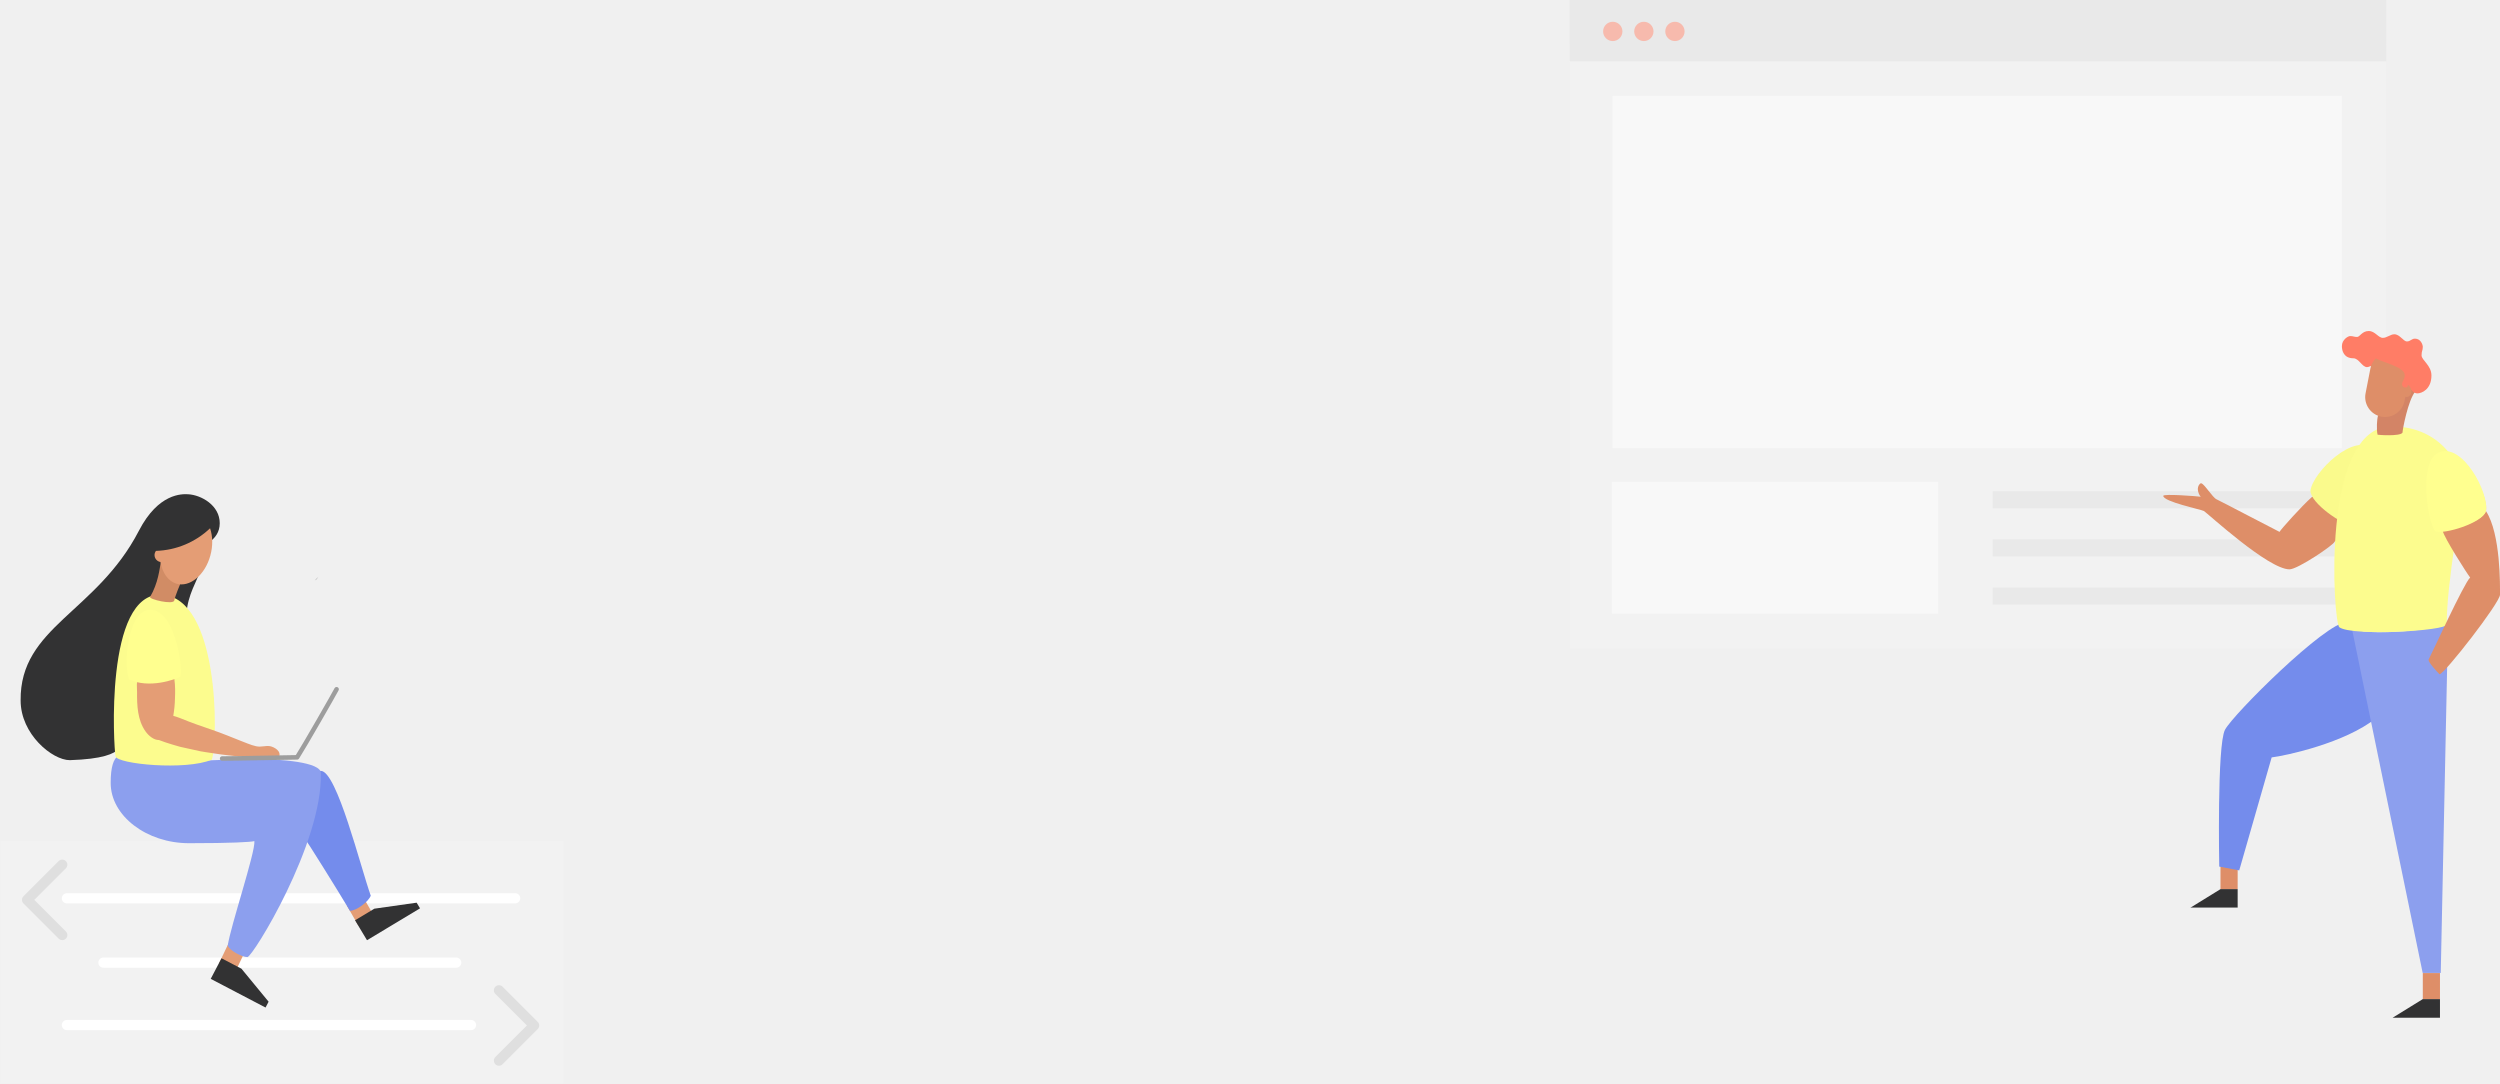
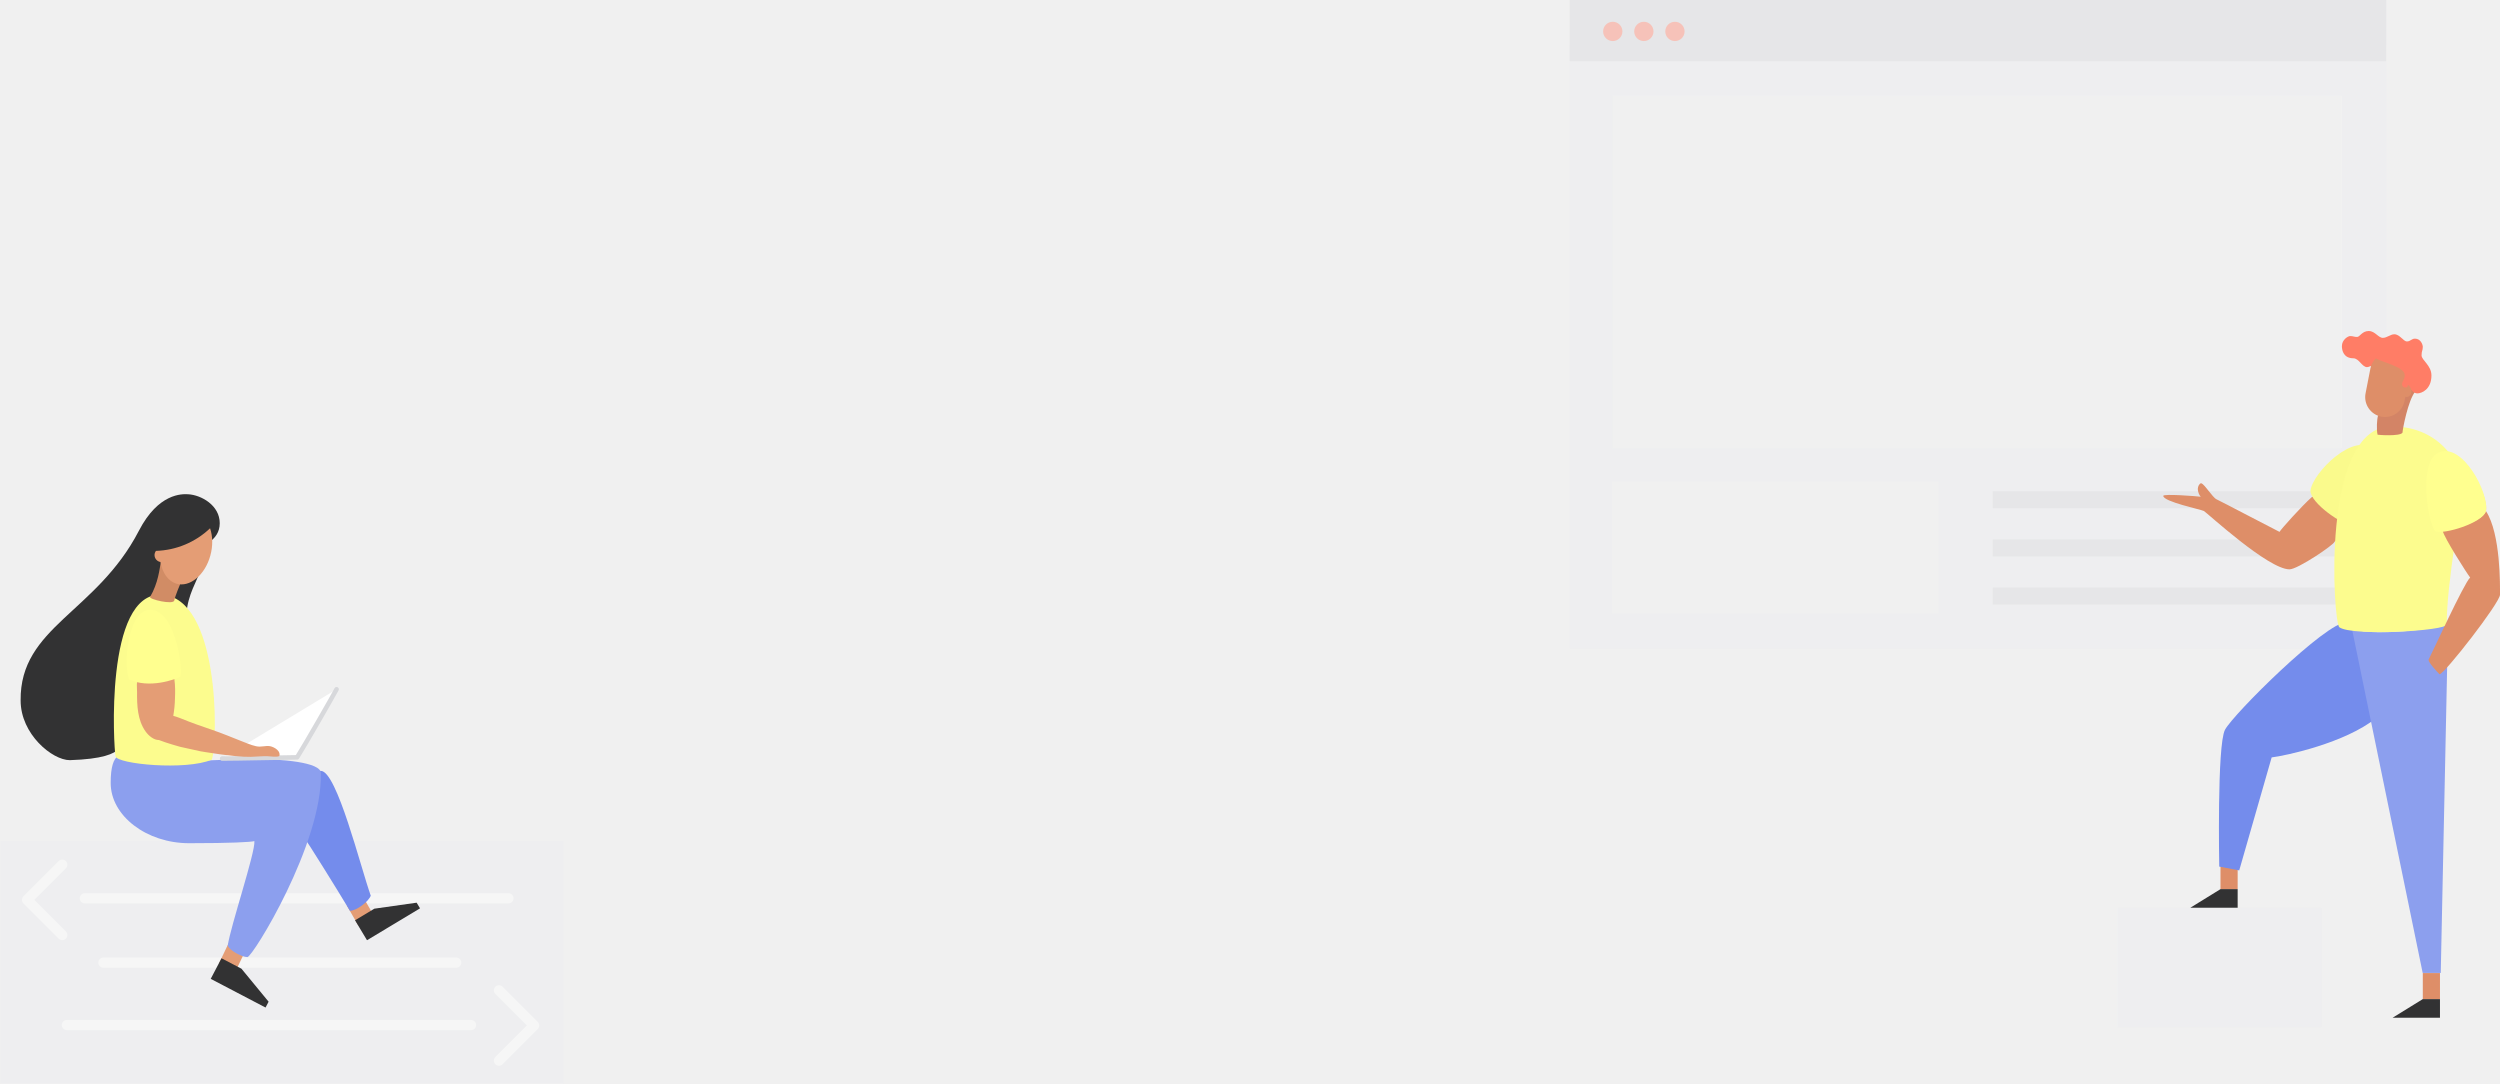
<svg xmlns="http://www.w3.org/2000/svg" viewBox="0 0 1114 483" version="1.1">
-   <g id="Site" stroke="none" stroke-width="1" fill="none" fill-rule="evenodd">
-     <g id="Main-Copy-9" transform="translate(-83, -155)">
-       <g id="coverIllustration" transform="translate(83, 155)">
-         <g id="Background" opacity="0.5" transform="translate(699, 0)" fill-rule="nonzero">
-           <rect id="Rectangle" fill="#F3F3F3" x="0.45" y="20" width="363.85" height="269" />
-           <rect id="Rectangle" fill="#E1E1E1" x="0.45" y="0" width="363.85" height="27.3" />
-           <circle id="Oval" fill="#FD8369" cx="19.65" cy="14" r="4.3" />
-           <circle id="Oval" fill="#FD8369" cx="33.5" cy="14" r="4.3" />
-           <circle id="Oval" fill="#FD8369" cx="47.35" cy="14" r="4.3" />
-           <rect id="Rectangle" fill="#FFFFFF" x="19.25" y="214.7" width="145.45" height="58.8" />
-           <rect id="Rectangle" fill="#FFFFFF" x="19.55" y="42.7" width="325" height="157" />
-           <rect id="Rectangle" fill="#E1E1E1" x="188.95" y="218.9" width="199.7" height="7.6" />
-           <rect id="Rectangle" fill="#E1E1E1" x="188.95" y="240.35" width="199.7" height="7.6" />
-           <rect id="Rectangle" fill="#E1E1E1" x="188.95" y="261.8" width="199.7" height="7.6" />
-         </g>
-         <g id="Foreground" transform="translate(0, 147.5)" fill-rule="nonzero">
-           <rect id="Rectangle" fill="#DE8E68" x="989.45" y="237.1" width="7.65" height="11.6" />
-           <rect id="Rectangle" fill="#DE8E68" x="1079.6" y="286.1" width="7.65" height="11.6" />
-           <path d="M1045.6,129.75 C1036.35,129.75 995.05,170.8 991.45,177.7 C987.85,184.6 988.9,238.65 988.9,238.65 L997.8,240.35 L1012.25,190 C1018.55,189.25 1045.05,183.55 1058.75,172.5 C1072.45,161.4 1057.45,136.65 1057.45,136.65 L1045.6,129.75 Z" id="Path" fill="#748CEC" />
-           <path d="M1030.15,74 C1025.6,78.05 1016.5,88.2 1015.75,89.5 C1013.45,88.4 989.5,75.8 987.7,75 C985.9,74.2 982.1,67.85 980.8,67.85 C980.05,67.85 979.35,69.3 979.35,70.3 C979.35,72 980.15,73.3 980.65,73.85 C978.95,73.6 963.95,72.45 963.95,73.45 C963.95,76.05 980.75,79.5 982.05,80.2 C983.35,80.9 1010.7,106.2 1020.2,106.2 C1023.9,106.2 1040.25,95.1 1040.25,93.9 C1041.8,92.85 1044.2,91.3 1044.2,91.3 L1044.2,82.5 L1038.5,78.35 C1038.5,78.3 1031.05,73.2 1030.15,74 Z" id="Path" fill="#DE8E68" />
-           <path d="M1029.55,71.1 C1030.55,63 1049.2,44.6 1057.75,52.8 C1065.2,59.95 1051.7,85.5 1048.25,86.5 C1044.35,86.9 1029.3,76.6 1029.55,71.1 Z" id="Path" fill="#FAFA8C" />
-           <path d="M1086.45,54.25 C1095.95,50.25 1109.25,72.25 1107.75,80.25 C1107.75,83.75 1088.25,91.25 1085.25,89.25 C1082.25,87.25 1076.95,58.25 1086.45,54.25 Z" id="Path" fill="#FED892" />
-           <path d="M1048.15,133.3 L1079.55,286.05 L1087.6,286.05 L1090.45,149.8 C1090.45,147.45 1090.25,132.65 1090.25,130.75 C1081.15,133.4 1061.75,135.5 1048.15,133.3 Z" id="Path" fill="#8C9FEE" />
-           <polygon id="Path" fill="#323233" points="1079.6 297.7 1087.25 297.7 1087.25 306 1066.15 306" />
-           <polygon id="Path" fill="#323233" points="989.45 248.7 997.1 248.7 997.1 257 976 257" />
-           <rect id="Rectangle" fill="#F0F0F0" x="943.5" y="257" width="91.05" height="53.3" />
-           <path d="M1065.65,42.5 C1089.15,42.5 1097.35,62.05 1097.35,68.4 C1097.35,74.75 1090,113.5 1090.3,130.75 C1090.35,133.6 1048.15,136.15 1042.4,132 C1039.7,130.05 1033.9,42.5 1065.65,42.5 Z" id="Path" fill="#FCFC8E" />
-           <path d="M1107.75,80.25 C1114.4,90.45 1114,113.95 1114,117.5 C1114,121.05 1089.2,152.95 1087.05,152.95 C1085.75,151.65 1082.15,147.7 1082.15,146.5 C1083.3,144.4 1098.05,112.15 1100.7,109.85 C1099.5,108.4 1088.95,91.85 1088.5,89.1 C1097.75,87.55 1106.7,83.65 1107.75,80.25 Z" id="Path" fill="#DE8E68" />
-           <path d="M1107.75,80.25 C1109.25,72.25 1097.1,49.05 1086.45,54.25 C1077.2,58.8 1082.25,87.25 1085.25,89.25 C1088.85,90.8 1106.35,85.55 1107.75,80.25 Z" id="Path" fill="#FFFF8F" />
-           <path d="M1059.65,37.7 C1059.15,39.25 1058.9,44.05 1059.45,46.2 C1059.5,46.3 1069.45,47.05 1070.55,45.3 C1070.6,43.85 1073,30.95 1076.25,26.95 C1076.55,26.5 1075.9,25.25 1075.9,25.25 L1064.35,30.05 L1059.65,37.7" id="Path" fill="#D38466" />
-           <path d="M1074.6,26.35 C1075.35,27.35 1076.3,27.8 1077.15,27.8 C1079.05,27.8 1083.45,26.05 1083.45,19.8 C1083.45,15.3 1079.05,13 1079.05,10.85 C1079.05,8.8 1079.6,8.75 1079.6,7.05 C1079.6,6.2 1078.75,3.4 1076.1,3.4 C1074.6,3.4 1074.05,4.65 1072.55,4.65 C1070.9,4.65 1069.4,1.45 1066.9,1.45 C1065.2,1.45 1063.6,3.05 1061.8,3.05 C1059.75,3.05 1058.35,0 1055.5,0 C1052.55,0 1051.5,2.65 1050.35,2.65 C1048.9,2.65 1048.65,2.25 1047.2,2.25 C1046.3,2.25 1043.55,3.85 1043.55,6.75 C1043.55,8.8 1044.4,12.15 1048.65,12.15 C1051.15,12.15 1052.55,16.1 1054.75,16.1 C1055.6,16.1 1056.35,15.4 1056.55,15.75 C1057.4,17.25 1059.15,21.35 1059.15,21.35 L1067.1,25.8 L1074.6,26.35 Z" id="Path" fill="#FF7D66" />
-           <path d="M1072.85,24.3 C1072.85,25 1072.6,25.15 1071.55,25.15 C1071.05,25.15 1070.35,24.5 1070.35,23.8 C1070.35,22.15 1071.55,21.8 1071.55,19.65 C1071.55,16 1062,14.1 1058.65,12.2 L1058.65,12.2 C1057.45,13.4 1056.6,14.95 1056.25,16.7 L1054.1,27.75 C1053.15,32.55 1056.3,37.2 1061.05,38.15 C1065.8,39.1 1070.5,35.95 1071.45,31.2 L1071.8,29.3 L1071.8,29.3 C1072,29.35 1072.2,29.4 1072.35,29.4 C1073.6,29.4 1074.55,28.25 1074.55,26.85 C1074.65,25.55 1072.85,23.25 1072.85,24.3 Z" id="Path" fill="#DE8E68" />
-         </g>
-         <g id="Left" transform="translate(0, 220)">
-           <g id="Layer_3" transform="translate(9.100001, 0)" fill="#323233" fill-rule="nonzero">
-             <path d="M74.736,0.242 C80.528,0.55 88.816,5.142 88.816,13.146 C88.816,21.151 80.472,24.294 72.975,25.599 C78.061,31.661 80.147,32.834 79.625,35.441 C79.104,38.049 74.41,45.22 74.025,53.435 C73.64,61.649 51.338,106.824 47.103,108.129 C42.868,109.435 51.219,117.789 22.008,118.727 C14.221,118.727 0.091,107.177 0.091,92.127 C-0.259,59.322 33.838,53.095 52.798,16.496 C61.499,-0.305 72.048,0.095 74.736,0.242 Z" id="Path" />
-           </g>
-           <polygon id="Path" fill="#F3F3F3" fill-rule="nonzero" opacity="0.5" points="0.284 154.749 251.234 154.749 251.234 262.703 0.284 262.703" />
-           <line x1="29.813" y1="180.282" x2="229.551" y2="180.282" id="Path" stroke="#FFFFFF" stroke-width="4.543" stroke-linecap="round" stroke-linejoin="round" />
-           <polygon id="Path" fill="#E49D75" fill-rule="nonzero" points="154.672 183.729 161.753 179.641 166.768 188.335 159.688 192.42" />
-           <line x1="46.085" y1="208.95" x2="203.284" y2="208.95" id="Path" stroke="#FFFFFF" stroke-width="4.543" stroke-linecap="round" stroke-linejoin="round" />
-           <polygon id="Path" fill="#E49D75" fill-rule="nonzero" points="101.934 200.155 109.309 203.7 105 212.734 97.622 209.209" />
-           <path d="M142.947,123.498 C150.122,123.498 160.675,166.495 165.211,179.102 C164.262,181.741 158.879,185.85 155.925,185.85 C150.227,176.302 137.463,155.834 135.195,152.67 C133.378,150.15 135.772,123.498 142.947,123.498 Z" id="Path" fill="#748CEC" fill-rule="nonzero" />
-           <path d="M140.242,38.651 C141.467,37.884 140.889,38.399 141.855,36.985" id="Path" fill="#000000" fill-rule="nonzero" opacity="0.27" />
-           <path d="M60.662,115.598 C54.443,115.598 49.319,114.258 49.319,128.898 C49.319,143.539 65.3,155.733 84.266,155.733 C103.233,155.733 111.626,155.229 113.355,154.809 C113.866,159.649 102.687,192.819 101.486,201.359 C102.344,203.641 107.891,206.483 110.236,206.483 C112.581,206.483 143.78,155.806 142.968,124.492 C143.077,119.592 125.052,118.237 113.663,118.237 C102.274,118.237 78.033,119.55 74.967,119.55" id="Path" fill="#8C9FEE" fill-rule="nonzero" />
-           <path d="M51.489,117.037 C50.698,113.778 46.435,43.754 72.009,45.003 C97.584,46.253 97.321,108.654 94.409,118.503 C82.737,123.445 52.322,120.477 51.489,117.037 Z" id="Path" fill="#FCFC8E" fill-rule="nonzero" />
-           <path d="M80.637,39.449 C80.234,40.404 78.064,45.493 77.662,47.572 C77.259,49.651 66.266,47.023 66.882,45.983 C70.522,39.837 71.117,33.383 71.708,30.153 C72.251,27.199 83.3,33.121 80.637,39.449 Z" id="Path" fill="#D18C65" fill-rule="nonzero" />
-           <path d="M77.48,80.588 L61.702,82.268 C60.627,83.591 61.093,86.72 61.075,88.33 C61.005,94.28 61.271,100.93 64.869,105.942 C66.269,107.891 68.562,109.792 70.819,109.76 C74.354,111.16 80.252,112.774 80.252,112.774 L89.201,114.748 C89.201,114.748 104.3,117.425 111.755,117.25 C114.237,117.187 116.76,116.9 119.238,116.97 C120.677,117.009 122.959,117.457 124.303,116.97 C124.695,116.827 124.6,115.962 124.506,115.623 C124.184,114.436 123.05,113.603 122.007,113.085 C119.585,111.881 118.213,112.644 115.728,112.686 C113.694,112.721 111.269,111.685 107.741,110.303 C103.579,108.672 98.833,106.68 94.591,105.252 C89.758,103.625 84.826,101.868 80.108,99.936 C79.177,99.554 78.187,99.278 77.21,98.973 C77.656,96.429 77.909,93.855 77.966,91.273 C78.075,88.473 78.12,85.533 77.711,82.775 C77.606,82.065 77.777,81.246 77.48,80.588 Z" id="Path" fill="#E49D75" fill-rule="nonzero" />
-           <path d="M57.502,82.702 C54.817,75.569 57.152,53.274 65.867,51.814 C77.991,50.015 81.617,78.183 80.416,81.477 C78.271,82.765 66.252,87.024 57.502,82.702 Z" id="Path" fill="#FFFF8F" fill-rule="nonzero" />
-           <path d="M93.604,15.4 C87.088,21.614 78.506,25.202 69.507,25.473 C69.087,26.002 68.858,26.657 68.856,27.332 C68.863,28.888 70.007,30.206 71.547,30.433 C72.328,35.203 74.851,38.941 78.568,40.072 C84.518,41.885 91.312,36.302 93.72,27.601 C94.938,23.205 94.801,18.862 93.604,15.4 Z" id="Path" fill="#E49D75" fill-rule="nonzero" />
-           <path d="M102.876,117.716 C109.176,117.716 131.926,117.534 136.101,117.534" id="Path" fill="#FFC88E" fill-rule="nonzero" />
-           <path d="M98.984,118.01 C105.634,118.01 128.587,117.467 132.395,117.467 C135.349,112.917 149.069,88.949 149.975,87.136" id="Path" stroke="#9D9D9D" stroke-width="2.027" stroke-linecap="round" stroke-linejoin="round" />
-           <polygon id="Path" fill="#323233" fill-rule="nonzero" points="98.7 207.001 93.898 216.178 118.328 228.96 119.69 226.359 107.594 211.659" />
-           <polygon id="Path" fill="#323233" fill-rule="nonzero" points="158.2 190.085 163.538 198.961 187.166 184.755 185.654 182.238 166.803 184.912" />
-           <polyline id="Path" stroke="#DFDFDF" stroke-width="4.543" stroke-linecap="round" stroke-linejoin="round" points="27.741 196.644 12.072 180.978 27.741 165.309" />
-           <polyline id="Path" stroke="#DFDFDF" stroke-width="4.543" stroke-linecap="round" stroke-linejoin="round" points="222.338 252.616 238 236.95 222.334 221.284" />
-           <line x1="29.813" y1="236.758" x2="209.885" y2="236.758" id="Path" stroke="#FFFFFF" stroke-width="4.543" stroke-linecap="round" stroke-linejoin="round" />
-         </g>
-       </g>
-     </g>
+   <g id="Background" opacity="0.4">
+     <path d="M1063.3,20 L1063.3,289 L699.45,289 L699.45,20 L1063.3,20 Z M863.7,214.7 L718.25,214.7 L718.25,273.5 L863.7,273.5 L863.7,214.7 Z M1043.55,42.7 L718.55,42.7 L718.55,199.7 L1043.55,199.7 L1043.55,42.7 Z" id="Combined-Shape" fill="#EBECF0" fill-rule="nonzero" />
+     <rect id="Rectangle" fill="#D7D8DB" fill-rule="nonzero" x="699.45" y="0" width="363.85" height="27.3" />
+     <path d="M718.65,9.7 C721.025,9.7 722.95,11.625 722.95,14 C722.95,16.375 721.025,18.3 718.65,18.3 C716.275,18.3 714.35,16.375 714.35,14 C714.35,11.625 716.275,9.7 718.65,9.7 Z M732.5,9.7 C734.875,9.7 736.8,11.625 736.8,14 C736.8,16.375 734.875,18.3 732.5,18.3 C730.125,18.3 728.2,16.375 728.2,14 C728.2,11.625 730.125,9.7 732.5,9.7 Z M746.35,9.7 C748.725,9.7 750.65,11.625 750.65,14 C750.65,16.375 748.725,18.3 746.35,18.3 C743.975,18.3 742.05,16.375 742.05,14 C742.05,11.625 743.975,9.7 746.35,9.7 Z" id="Combined-Shape" fill="#FF7D66" fill-rule="nonzero" />
+     <path d="M1087.65,261.8 L1087.65,269.4 L887.95,269.4 L887.95,261.8 L1087.65,261.8 Z M1087.65,240.35 L1087.65,247.95 L887.95,247.95 L887.95,240.35 L1087.65,240.35 Z M1087.65,218.9 L1087.65,226.5 L887.95,226.5 L887.95,218.9 L1087.65,218.9 Z" id="Combined-Shape" fill="#D7D8DB" fill-rule="nonzero" />
+     <polygon id="Path" fill="#EBECF0" fill-rule="nonzero" points="0.284 374.749 251.234 374.749 251.234 482.703 0.284 482.703" />
+     <path d="M37.813,400.282 L226.551,400.282 M46.085,428.95 L203.284,428.95 M29.813,456.758 L209.885,456.758" id="Combined-Shape" stroke="#FFFFFF" stroke-width="4.543" stroke-linecap="round" stroke-linejoin="round" />
+     <polyline id="Path" stroke="#FFFFFF" stroke-width="4.543" fill="#EBECF0" stroke-linecap="round" stroke-linejoin="round" points="27.741 416.644 12.072 400.978 27.741 385.309" />
+     <polyline id="Path" stroke="#FFFFFF" stroke-width="4.543" fill="#EBECF0" stroke-linecap="round" stroke-linejoin="round" points="222.338 472.616 238 456.95 222.334 441.284" />
+     <rect id="Rectangle" fill="#EBECF0" fill-rule="nonzero" x="943.5" y="404.5" width="91.05" height="53.3" />
+   </g>
+   <g id="Foreground" transform="translate(9, 147.5)">
+     <rect id="Rectangle" fill="#DE8E68" fill-rule="nonzero" x="980.45" y="237.1" width="7.65" height="11.6" />
+     <rect id="Rectangle" fill="#DE8E68" fill-rule="nonzero" x="1070.6" y="286.1" width="7.65" height="11.6" />
+     <path d="M1036.6,129.75 C1027.35,129.75 986.05,170.8 982.45,177.7 C978.85,184.6 979.9,238.65 979.9,238.65 L988.8,240.35 L1003.25,190 C1009.55,189.25 1036.05,183.55 1049.75,172.5 C1063.45,161.4 1048.45,136.65 1048.45,136.65 L1036.6,129.75 Z" id="Path" fill="#748CEC" fill-rule="nonzero" />
+     <path d="M1021.15,74 C1016.6,78.05 1007.5,88.2 1006.75,89.5 C1004.45,88.4 980.5,75.8 978.7,75 C976.9,74.2 973.1,67.85 971.8,67.85 C971.05,67.85 970.35,69.3 970.35,70.3 C970.35,72 971.15,73.3 971.65,73.85 C969.95,73.6 954.95,72.45 954.95,73.45 C954.95,76.05 971.75,79.5 973.05,80.2 C974.35,80.9 1001.7,106.2 1011.2,106.2 C1014.9,106.2 1031.25,95.1 1031.25,93.9 C1032.8,92.85 1035.2,91.3 1035.2,91.3 L1035.2,82.5 L1029.5,78.35 C1029.5,78.3 1022.05,73.2 1021.15,74 Z" id="Path" fill="#DE8E68" fill-rule="nonzero" />
+     <path d="M1020.55,71.1 C1021.55,63 1040.2,44.6 1048.75,52.8 C1056.2,59.95 1042.7,85.5 1039.25,86.5 C1035.35,86.9 1020.3,76.6 1020.55,71.1 Z" id="Path" fill="#FAFA8C" fill-rule="nonzero" />
+     <path d="M1077.45,54.25 C1086.95,50.25 1100.25,72.25 1098.75,80.25 C1098.75,83.75 1079.25,91.25 1076.25,89.25 C1073.25,87.25 1067.95,58.25 1077.45,54.25 Z" id="Path" fill="#FED892" fill-rule="nonzero" />
+     <path d="M1039.15,133.3 L1070.55,286.05 L1078.6,286.05 L1081.45,149.8 C1081.45,147.45 1081.25,132.65 1081.25,130.75 C1072.15,133.4 1052.75,135.5 1039.15,133.3 Z" id="Path" fill="#8C9FEE" fill-rule="nonzero" />
+     <polygon id="Path" fill="#323233" fill-rule="nonzero" points="1070.6 297.7 1078.25 297.7 1078.25 306 1057.15 306" />
+     <polygon id="Path" fill="#323233" fill-rule="nonzero" points="980.45 248.7 988.1 248.7 988.1 257 967 257" />
+     <path d="M1056.65,42.5 C1080.15,42.5 1088.35,62.05 1088.35,68.4 C1088.35,74.75 1081,113.5 1081.3,130.75 C1081.35,133.6 1039.15,136.15 1033.4,132 C1030.7,130.05 1024.9,42.5 1056.65,42.5 Z" id="Path" fill="#FCFC8E" fill-rule="nonzero" />
+     <path d="M1098.75,80.25 C1105.4,90.45 1105,113.95 1105,117.5 C1105,121.05 1080.2,152.95 1078.05,152.95 C1076.75,151.65 1073.15,147.7 1073.15,146.5 C1074.3,144.4 1089.05,112.15 1091.7,109.85 C1090.5,108.4 1079.95,91.85 1079.5,89.1 C1088.75,87.55 1097.7,83.65 1098.75,80.25 Z" id="Path" fill="#DE8E68" fill-rule="nonzero" />
+     <path d="M1098.75,80.25 C1100.25,72.25 1088.1,49.05 1077.45,54.25 C1068.2,58.8 1073.25,87.25 1076.25,89.25 C1079.85,90.8 1097.35,85.55 1098.75,80.25 Z" id="Path" fill="#FFFF8F" fill-rule="nonzero" />
+     <path d="M1050.65,37.7 C1050.15,39.25 1049.9,44.05 1050.45,46.2 C1050.5,46.3 1060.45,47.05 1061.55,45.3 C1061.6,43.85 1064,30.95 1067.25,26.95 C1067.55,26.5 1066.9,25.25 1066.9,25.25 L1055.35,30.05 L1050.65,37.7" id="Path" fill="#D38466" fill-rule="nonzero" />
+     <path d="M1065.6,26.35 C1066.35,27.35 1067.3,27.8 1068.15,27.8 C1070.05,27.8 1074.45,26.05 1074.45,19.8 C1074.45,15.3 1070.05,13 1070.05,10.85 C1070.05,8.8 1070.6,8.75 1070.6,7.05 C1070.6,6.2 1069.75,3.4 1067.1,3.4 C1065.6,3.4 1065.05,4.65 1063.55,4.65 C1061.9,4.65 1060.4,1.45 1057.9,1.45 C1056.2,1.45 1054.6,3.05 1052.8,3.05 C1050.75,3.05 1049.35,0 1046.5,0 C1043.55,0 1042.5,2.65 1041.35,2.65 C1039.9,2.65 1039.65,2.25 1038.2,2.25 C1037.3,2.25 1034.55,3.85 1034.55,6.75 C1034.55,8.8 1035.4,12.15 1039.65,12.15 C1042.15,12.15 1043.55,16.1 1045.75,16.1 C1046.6,16.1 1047.35,15.4 1047.55,15.75 C1048.4,17.25 1050.15,21.35 1050.15,21.35 L1058.1,25.8 L1065.6,26.35 Z" id="Path" fill="#FF7D66" fill-rule="nonzero" />
+     <path d="M1063.85,24.3 C1063.85,25 1063.6,25.15 1062.55,25.15 C1062.05,25.15 1061.35,24.5 1061.35,23.8 C1061.35,22.15 1062.55,21.8 1062.55,19.65 C1062.55,16 1053,14.1 1049.65,12.2 L1049.65,12.2 C1048.45,13.4 1047.6,14.95 1047.25,16.7 L1045.1,27.75 C1044.15,32.55 1047.3,37.2 1052.05,38.15 C1056.8,39.1 1061.5,35.95 1062.45,31.2 L1062.8,29.3 L1062.8,29.3 C1063,29.35 1063.2,29.4 1063.35,29.4 C1064.6,29.4 1065.55,28.25 1065.55,26.85 C1065.65,25.55 1063.85,23.25 1063.85,24.3 Z" id="Path" fill="#DE8E68" fill-rule="nonzero" />
+     <path d="M74.836,72.742 C80.628,73.049 88.916,77.642 88.916,85.646 C88.916,93.651 80.572,96.794 73.075,98.099 C78.161,104.161 80.247,105.334 79.725,107.941 C79.204,110.549 74.51,117.72 74.125,125.935 C73.74,134.149 51.438,179.324 47.203,180.629 C42.968,181.935 51.319,190.289 22.108,191.227 C14.321,191.227 0.191,179.677 0.191,164.627 C-0.159,131.822 33.938,125.595 52.898,88.996 C61.599,72.195 72.148,72.594 74.836,72.742 Z" id="Path" fill="#323233" fill-rule="nonzero" />
+     <polygon id="Path" fill="#E49D75" fill-rule="nonzero" points="145.672 256.229 152.753 252.141 157.768 260.835 150.688 264.92" />
+     <polygon id="Path" fill="#E49D75" fill-rule="nonzero" points="92.934 272.655 100.309 276.2 96 285.234 88.622 281.709" />
+     <path d="M133.947,195.998 C141.122,195.998 151.675,238.995 156.211,251.602 C155.262,254.241 149.879,258.35 146.925,258.35 C141.227,248.802 128.463,228.334 126.195,225.17 C124.378,222.65 126.772,195.998 133.947,195.998 Z" id="Path" fill="#748CEC" fill-rule="nonzero" />
+     <path d="M51.662,188.098 C45.443,188.098 40.319,186.758 40.319,201.398 C40.319,216.039 56.3,228.233 75.266,228.233 C94.233,228.233 102.626,227.729 104.355,227.309 C104.866,232.149 93.687,265.319 92.486,273.859 C93.344,276.141 98.891,278.983 101.236,278.983 C103.581,278.983 134.78,228.306 133.968,196.992 C134.077,192.092 116.052,190.737 104.663,190.737 C93.274,190.737 69.033,192.05 65.967,192.05" id="Path" fill="#8C9FEE" fill-rule="nonzero" />
+     <path d="M42.489,189.537 C41.698,186.278 37.435,116.254 63.009,117.503 C88.584,118.753 88.321,181.154 85.409,191.003 C73.737,195.945 43.322,192.977 42.489,189.537 Z" id="Path" fill="#FCFC8E" fill-rule="nonzero" />
+     <path d="M71.637,111.949 C71.234,112.904 69.064,117.993 68.662,120.072 C68.259,122.151 57.266,119.523 57.882,118.483 C61.522,112.337 62.117,105.883 62.708,102.653 C63.251,99.699 74.3,105.621 71.637,111.949 Z" id="Path" fill="#D18C65" fill-rule="nonzero" />
+     <path d="M89.984,190.51 C96.634,190.51 119.587,189.967 123.395,189.967 C126.349,185.417 140.069,161.449 140.975,159.636" id="Path" stroke="#D7D8DB" stroke-width="2.027" fill="#FFFFFF" stroke-linecap="round" stroke-linejoin="round" />
+     <path d="M68.48,153.088 L52.702,154.768 C51.627,156.091 52.093,159.22 52.075,160.83 C52.005,166.78 52.271,173.43 55.869,178.442 C57.269,180.391 59.562,182.292 61.819,182.26 C65.354,183.66 71.252,185.274 71.252,185.274 L80.201,187.248 C80.201,187.248 95.3,189.925 102.755,189.75 C105.237,189.687 107.76,189.4 110.238,189.47 C111.677,189.509 113.959,189.957 115.303,189.47 C115.695,189.327 115.6,188.462 115.506,188.123 C115.184,186.936 114.05,186.103 113.007,185.585 C110.585,184.381 109.213,185.144 106.728,185.186 C104.694,185.221 102.269,184.185 98.741,182.803 C94.579,181.172 89.833,179.18 85.591,177.752 C80.758,176.125 75.826,174.368 71.108,172.436 C70.177,172.054 69.187,171.778 68.21,171.473 C68.656,168.929 68.909,166.355 68.966,163.773 C69.075,160.973 69.12,158.033 68.711,155.275 C68.606,154.565 68.777,153.746 68.48,153.088 Z" id="Path" fill="#E49D75" fill-rule="nonzero" />
+     <path d="M48.502,155.202 C45.817,148.069 48.152,125.774 56.867,124.314 C68.991,122.515 72.617,150.683 71.416,153.977 C69.271,155.265 57.252,159.524 48.502,155.202 Z" id="Path" fill="#FFFF8F" fill-rule="nonzero" />
+     <path d="M84.604,87.9 C78.088,94.114 69.506,97.702 60.507,97.973 C60.087,98.502 59.858,99.157 59.856,99.832 C59.863,101.388 61.007,102.706 62.547,102.933 C63.328,107.703 65.851,111.441 69.568,112.572 C75.518,114.385 82.312,108.802 84.72,100.101 C85.938,95.705 85.801,91.362 84.604,87.9 Z" id="Path" fill="#E49D75" fill-rule="nonzero" />
+     <polygon id="Path" fill="#323233" fill-rule="nonzero" points="89.7 279.501 84.898 288.678 109.328 301.46 110.69 298.859 98.594 284.159" />
+     <polygon id="Path" fill="#323233" fill-rule="nonzero" points="149.2 262.585 154.538 271.461 178.166 257.255 176.654 254.738 157.803 257.412" />
  </g>
</svg>
